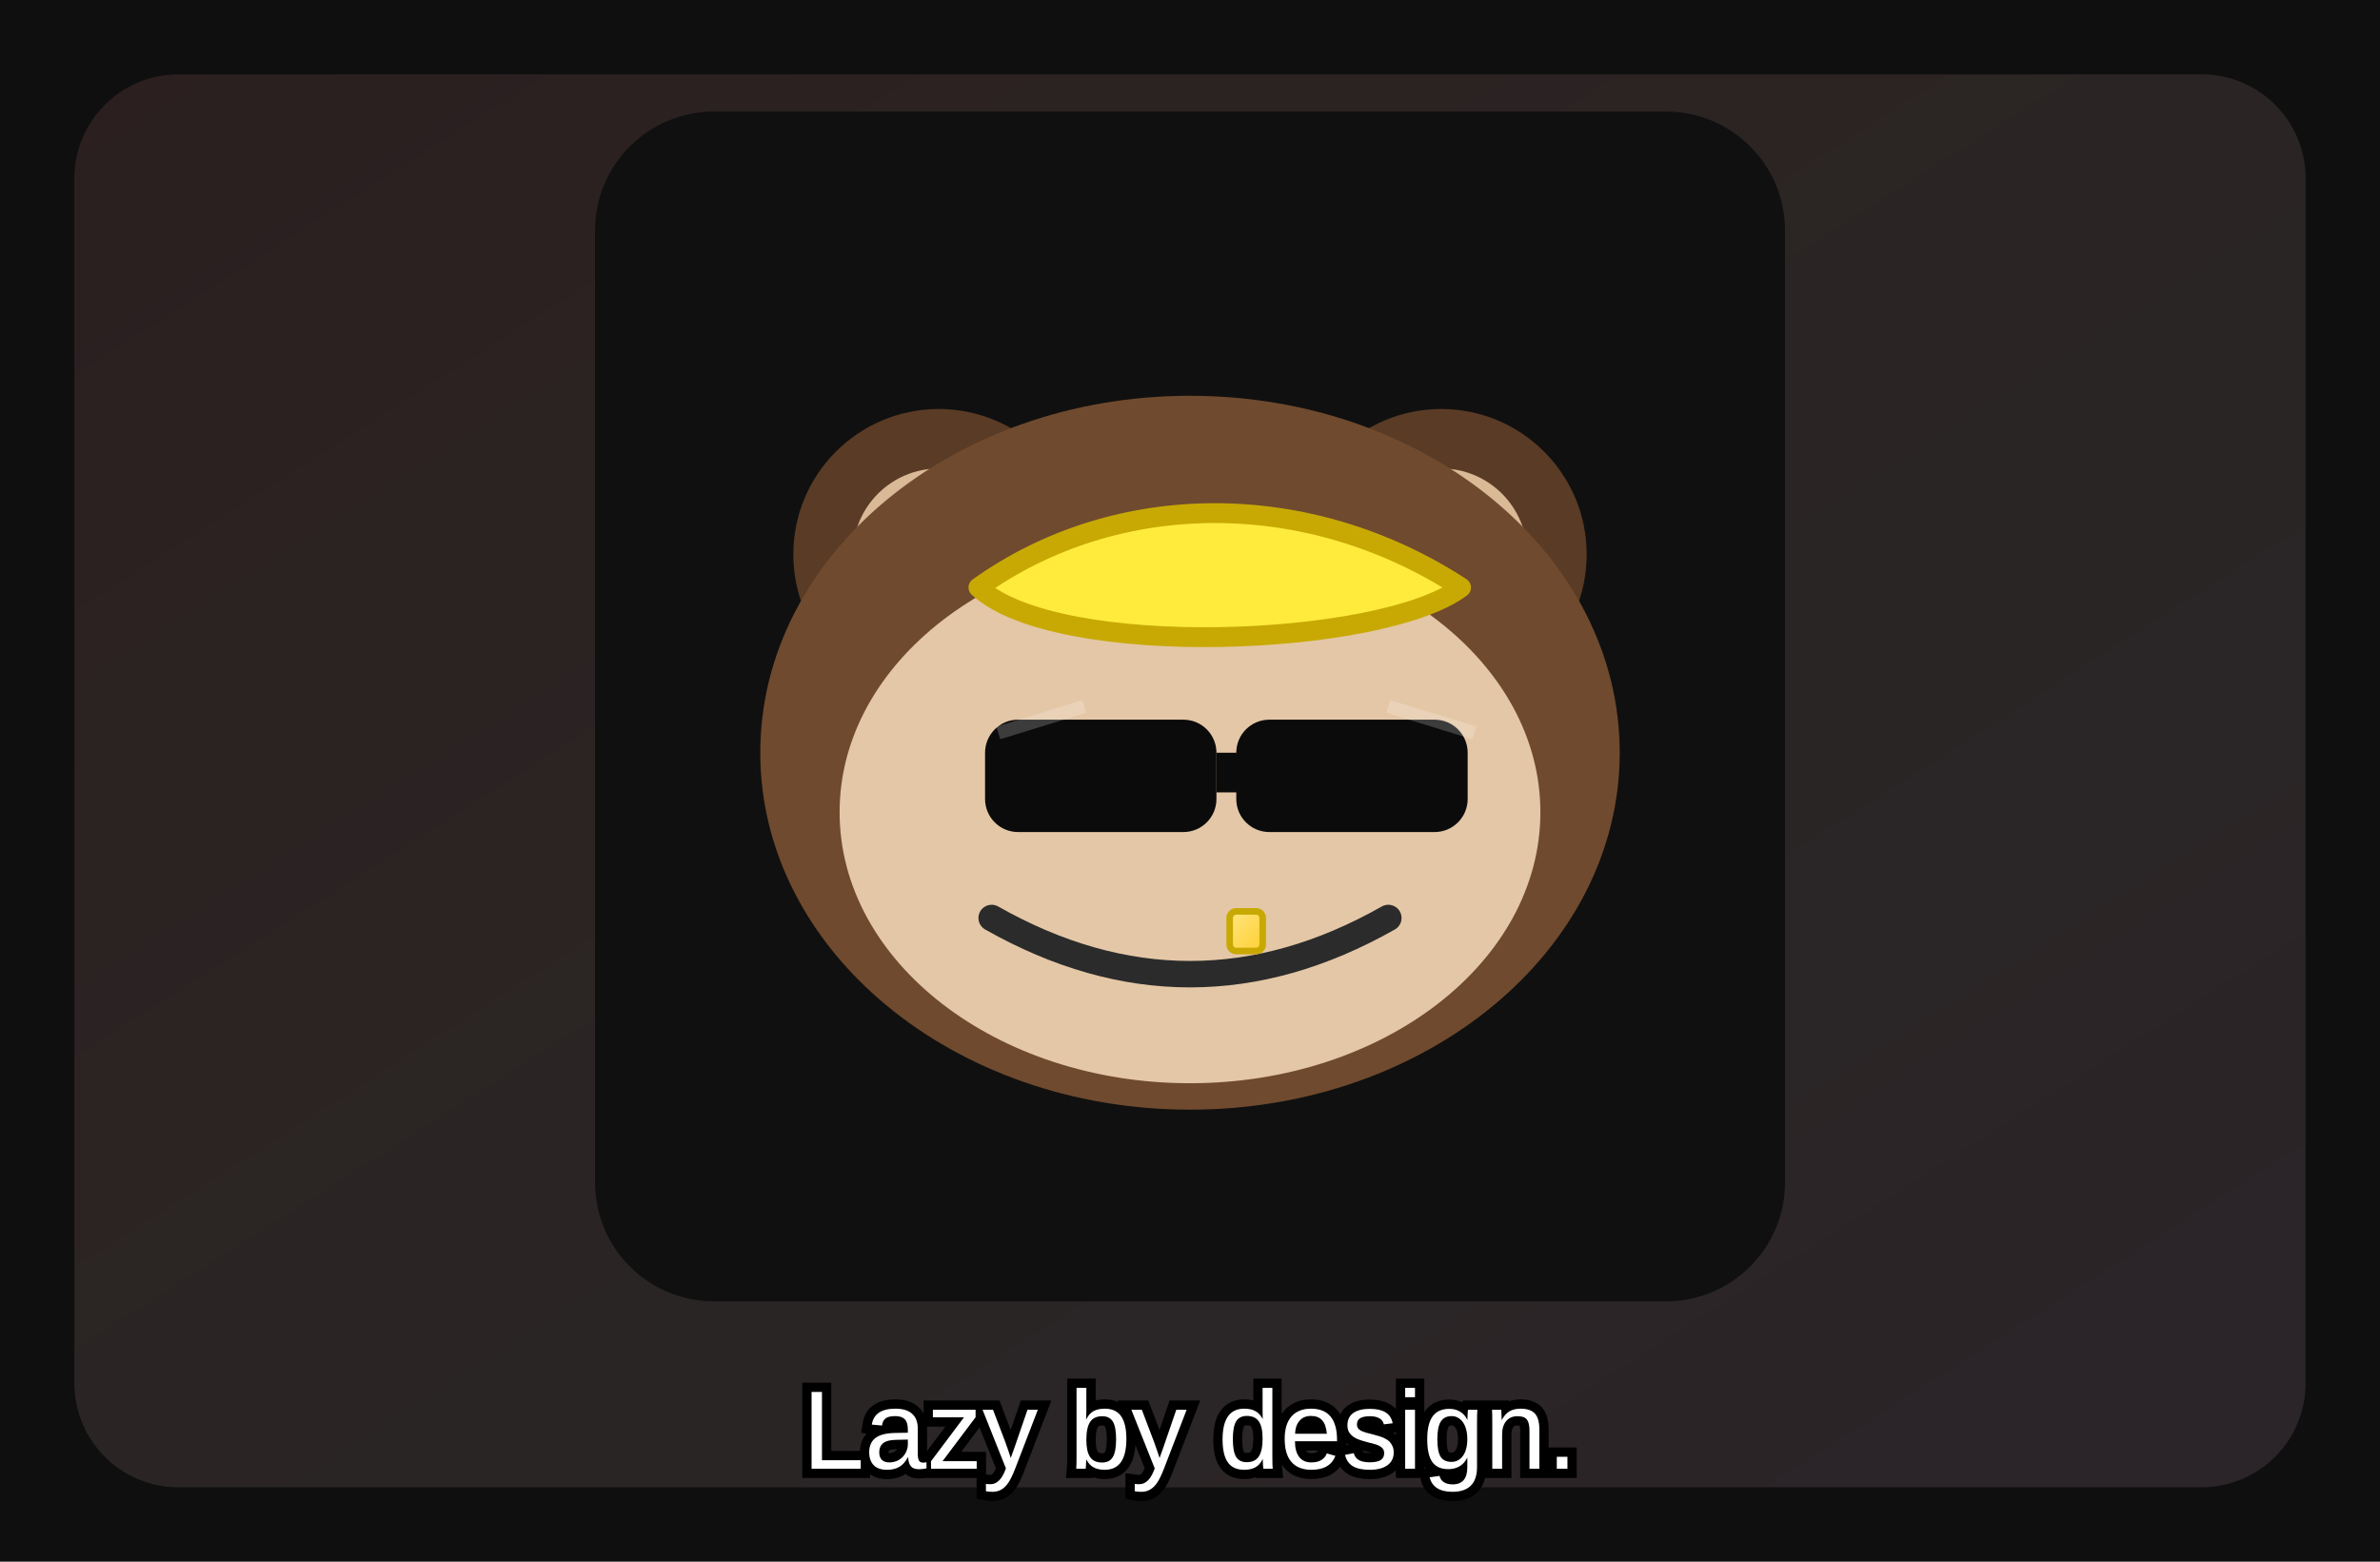
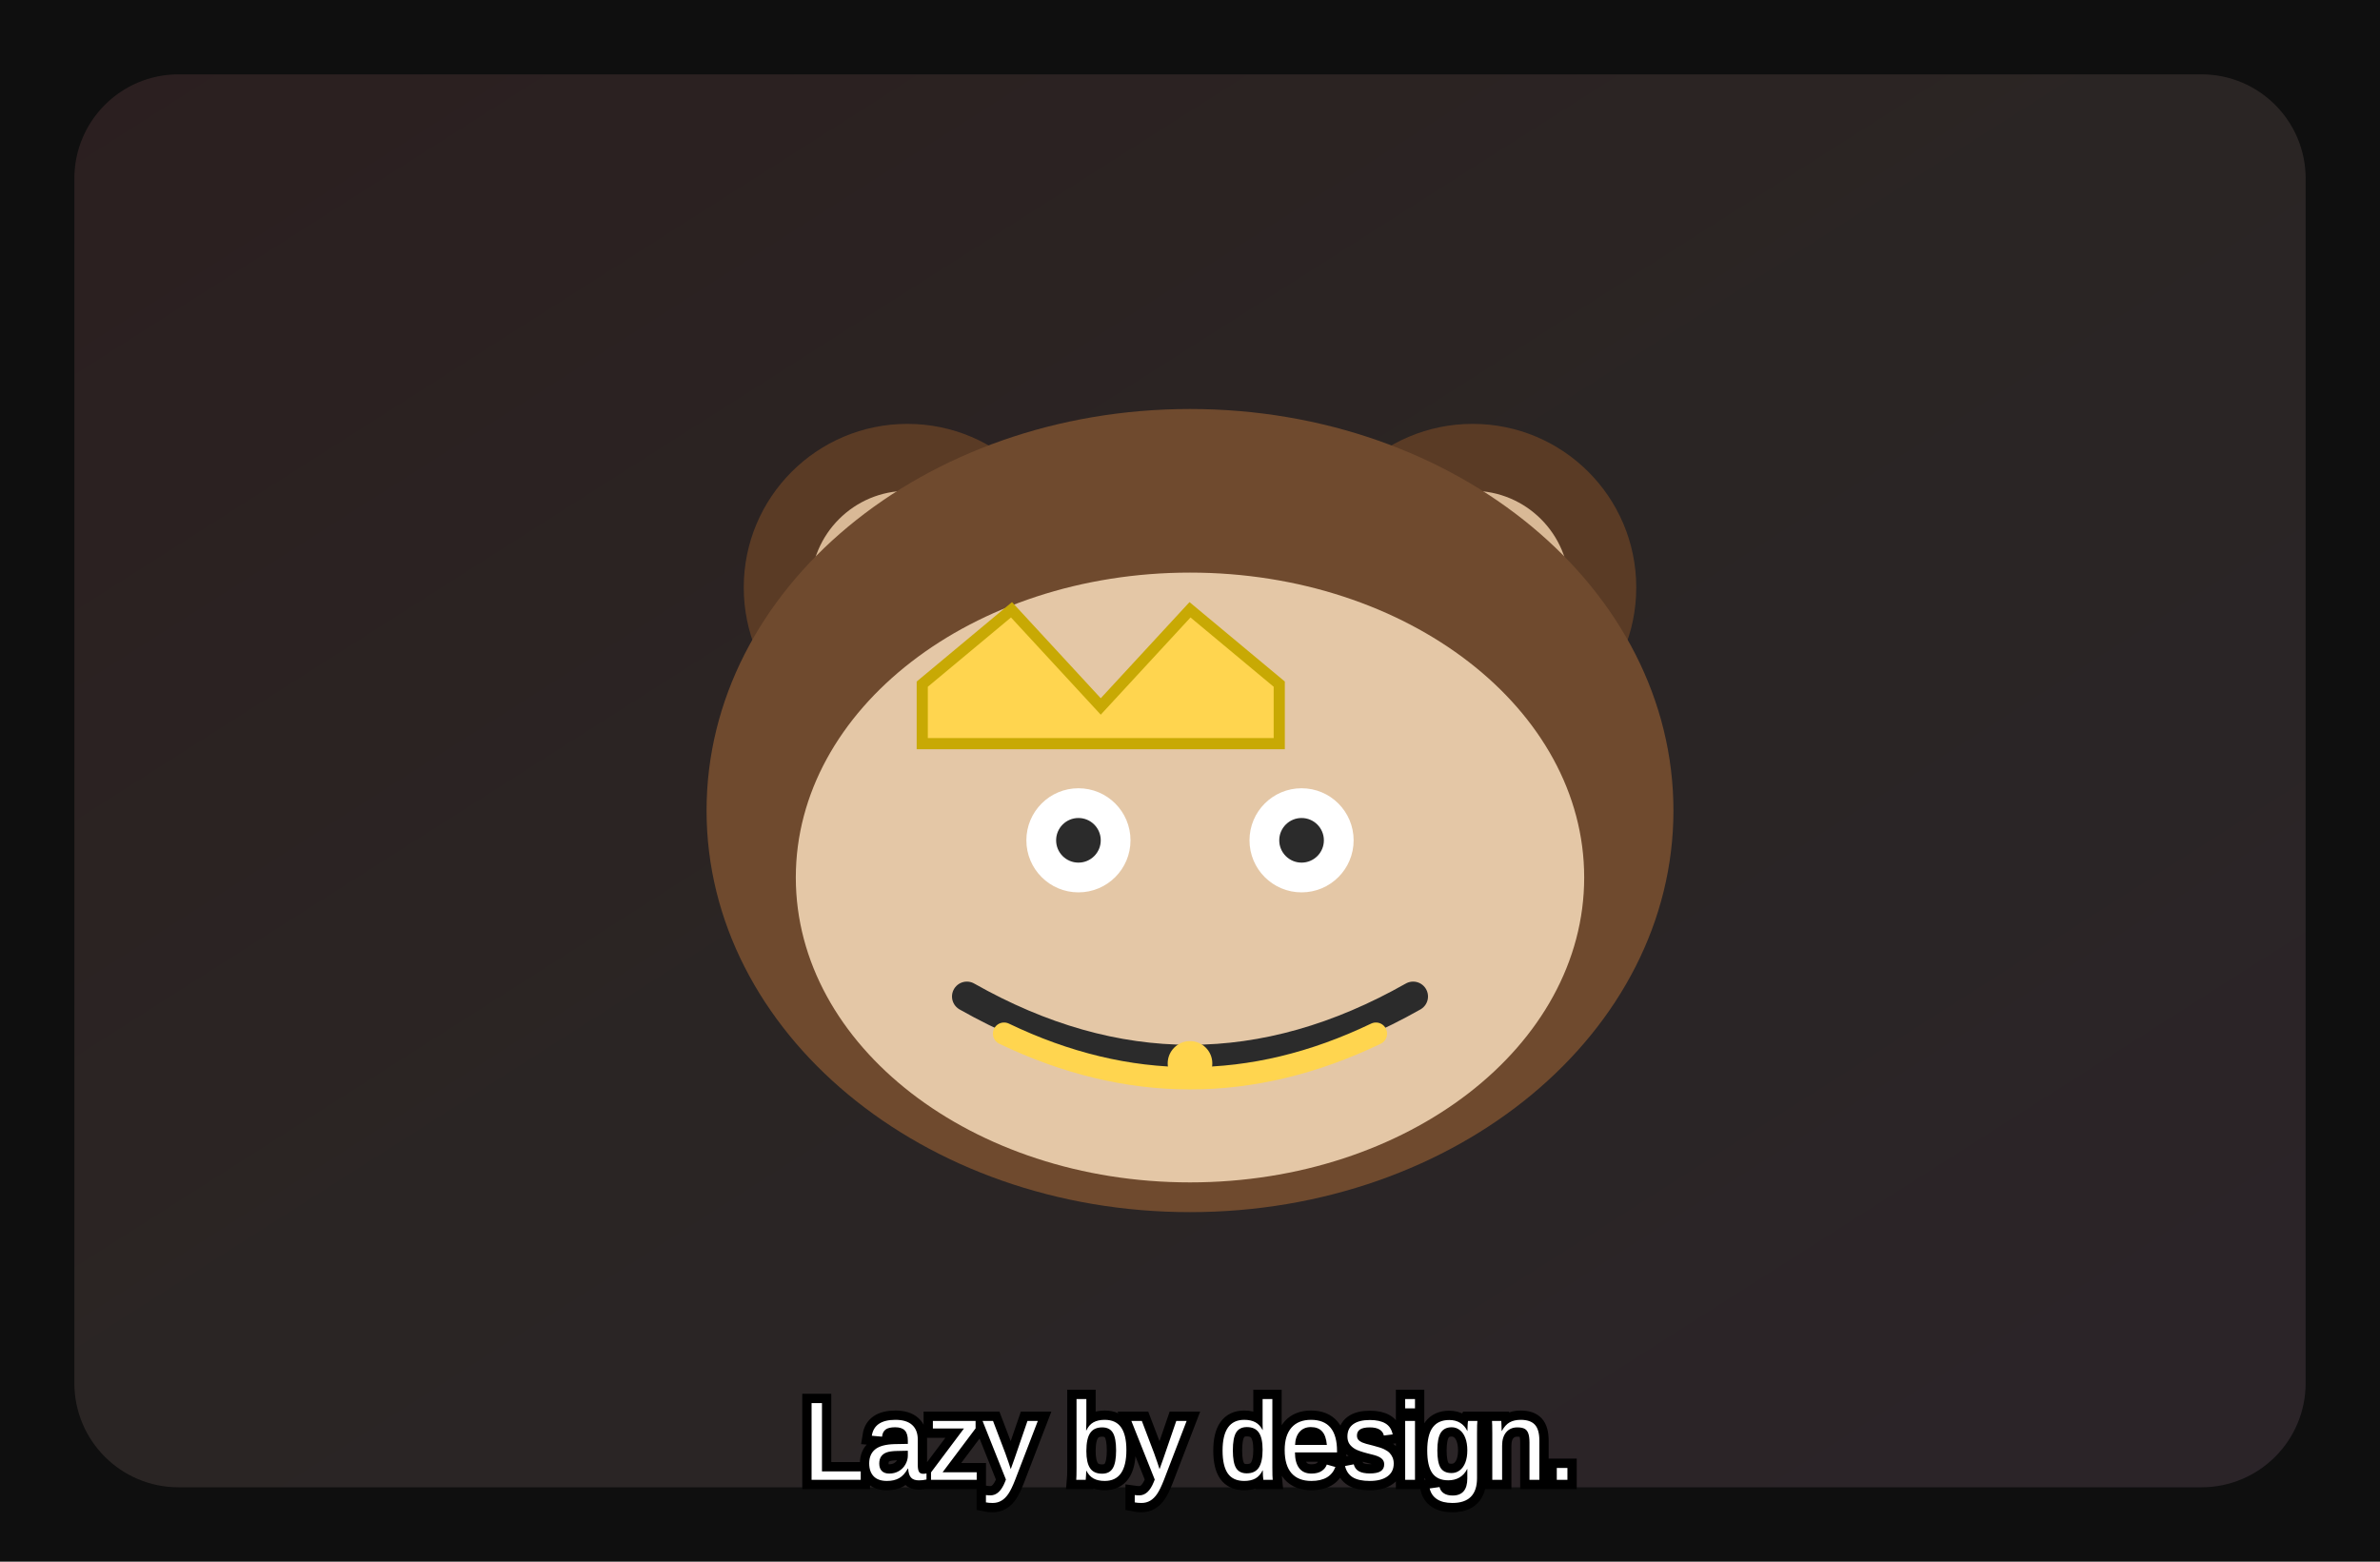
<svg xmlns="http://www.w3.org/2000/svg" viewBox="0 0 640 420">
  <defs>
-     <linearGradient id="holo" x1="0" y1="0" x2="1" y2="1">
+     <linearGradient id="holo" x1="0" y="0" x2="1" y2="1">
      <stop offset="0" stop-color="#ff9a9e" />
      <stop offset="0.5" stop-color="#fad0c4" />
      <stop offset="1" stop-color="#fbc2eb" />
    </linearGradient>
  </defs>
  <rect width="640" height="420" fill="#0f0f0f" />
  <rect x="20" y="20" width="600" height="380" rx="28" fill="url(#holo)" opacity=".12" />
-   <defs>
-     <linearGradient id="gradSun" x1="0" y1="0" x2="1" y2="1">
-       <stop offset="0" stop-color="#ffe680" />
-       <stop offset="1" stop-color="#ffcf33" />
-     </linearGradient>
-     <symbol id="monkey" viewBox="0 0 360 360">
-       <rect width="360" height="360" rx="36" fill="#101010" />
-       <g transform="translate(20,16)">
-         <circle cx="84" cy="118" r="44" fill="#5a3b25" />
-         <circle cx="236" cy="118" r="44" fill="#5a3b25" />
-         <circle cx="84" cy="118" r="26" fill="#d9b996" />
-         <circle cx="236" cy="118" r="26" fill="#d9b996" />
-         <ellipse cx="160" cy="178" rx="130" ry="108" fill="#6f4a2e" />
-         <ellipse cx="160" cy="196" rx="106" ry="82" fill="#e4c7a6" />
-         <circle cx="130" cy="186" r="14" fill="#fff" />
-         <circle cx="190" cy="186" r="14" fill="#fff" />
-         <circle cx="130" cy="186" r="6" fill="#2b2b2b" />
-         <circle cx="190" cy="186" r="6" fill="#2b2b2b" />
-         <path d="M100 228q60 34 120 0" fill="none" stroke="#2b2b2b" stroke-width="8" stroke-linecap="round" />
-         <rect x="172" y="226" width="10" height="12" rx="2" fill="url(#gradSun)" stroke="#c8a904" stroke-width="2" />
-         <path d="M96 128c42-30 100-30 146 0-24 18-122 22-146 0z" fill="#ffeb3b" stroke="#c8a904" stroke-width="6" stroke-linejoin="round" />
-         <g>
-           <rect x="98" y="168" width="70" height="34" rx="10" fill="#0b0b0b" />
-           <rect x="174" y="168" width="70" height="34" rx="10" fill="#0b0b0b" />
-           <rect x="168" y="178" width="12" height="12" fill="#0b0b0b" />
-           <path d="M102 172l26-8m118 8l-26-8" stroke="#ffffff" stroke-opacity=".2" stroke-width="4" />
-         </g>
-       </g>
-     </symbol>
-   </defs>
-   <g transform="translate(160,30)">
-     <use href="#monkey" x="0" y="0" width="320" height="320" />
-     <animateTransform attributeName="transform" type="rotate" values="8 160 160; -8 160 160; 8 160 160" dur="10s" repeatCount="indefinite" />
+   <g transform="translate(160,40)">
+     <g>
+       <circle cx="84" cy="118" r="44" fill="#5a3b25" />
+       <circle cx="236" cy="118" r="44" fill="#5a3b25" />
+       <circle cx="84" cy="118" r="26" fill="#d9b996" />
+       <circle cx="236" cy="118" r="26" fill="#d9b996" />
+       <ellipse cx="160" cy="178" rx="130" ry="108" fill="#6f4a2e" />
+       <ellipse cx="160" cy="196" rx="106" ry="82" fill="#e4c7a6" />
+     </g>
+     <circle cx="130" cy="186" r="14" fill="#fff" />
+     <circle cx="190" cy="186" r="14" fill="#fff" />
+     <circle cx="130" cy="186" r="6" fill="#2b2b2b" />
+     <circle cx="190" cy="186" r="6" fill="#2b2b2b" />
+     <ellipse cx="130" cy="186" rx="14" ry="0" fill="#e4c7a6">
+       <animate attributeName="ry" values="0;14;0" dur="6s" begin="1s" keyTimes="0;.05;.1" repeatCount="indefinite" />
+     </ellipse>
+     <ellipse cx="190" cy="186" rx="14" ry="0" fill="#e4c7a6">
+       <animate attributeName="ry" values="0;14;0" dur="6s" begin="2s" keyTimes="0;.05;.1" repeatCount="indefinite" />
+     </ellipse>
+     <path d="M100 228q60 34 120 0" fill="none" stroke="#2b2b2b" stroke-width="8" stroke-linecap="round" />
+     <path d="M88 144l24-20 24 26 24-26 24 20v16H88z" fill="#ffd54f" stroke="#c8a904" stroke-width="3">
+       <animate attributeName="fill" values="#ffd54f;#ffea80;#ffd54f" dur="2.6s" repeatCount="indefinite" />
+     </path>
+     <path d="M110 238q50 24 100 0" stroke="#ffd54f" stroke-width="6" fill="none" stroke-linecap="round">
+       <animate attributeName="stroke-width" values="6;8;6" dur="2.2s" repeatCount="indefinite" />
+     </path>
+     <circle cx="160" cy="246" r="6" fill="#ffd54f">
+       <animate attributeName="r" values="6;9;6" dur="2.2s" repeatCount="indefinite" />
+     </circle>
  </g>
-   <text x="320" y="395" text-anchor="middle" font-family="Impact, system-ui, Arial, sans-serif" font-size="30" stroke="#000" stroke-width="5" paint-order="stroke" fill="#fff">Lazy by design.</text>
+   <text x="320" y="398" text-anchor="middle" font-family="Impact, system-ui, Arial, sans-serif" font-size="30" stroke="#000" stroke-width="5" paint-order="stroke" fill="#fff">Lazy by design.</text>
</svg>
